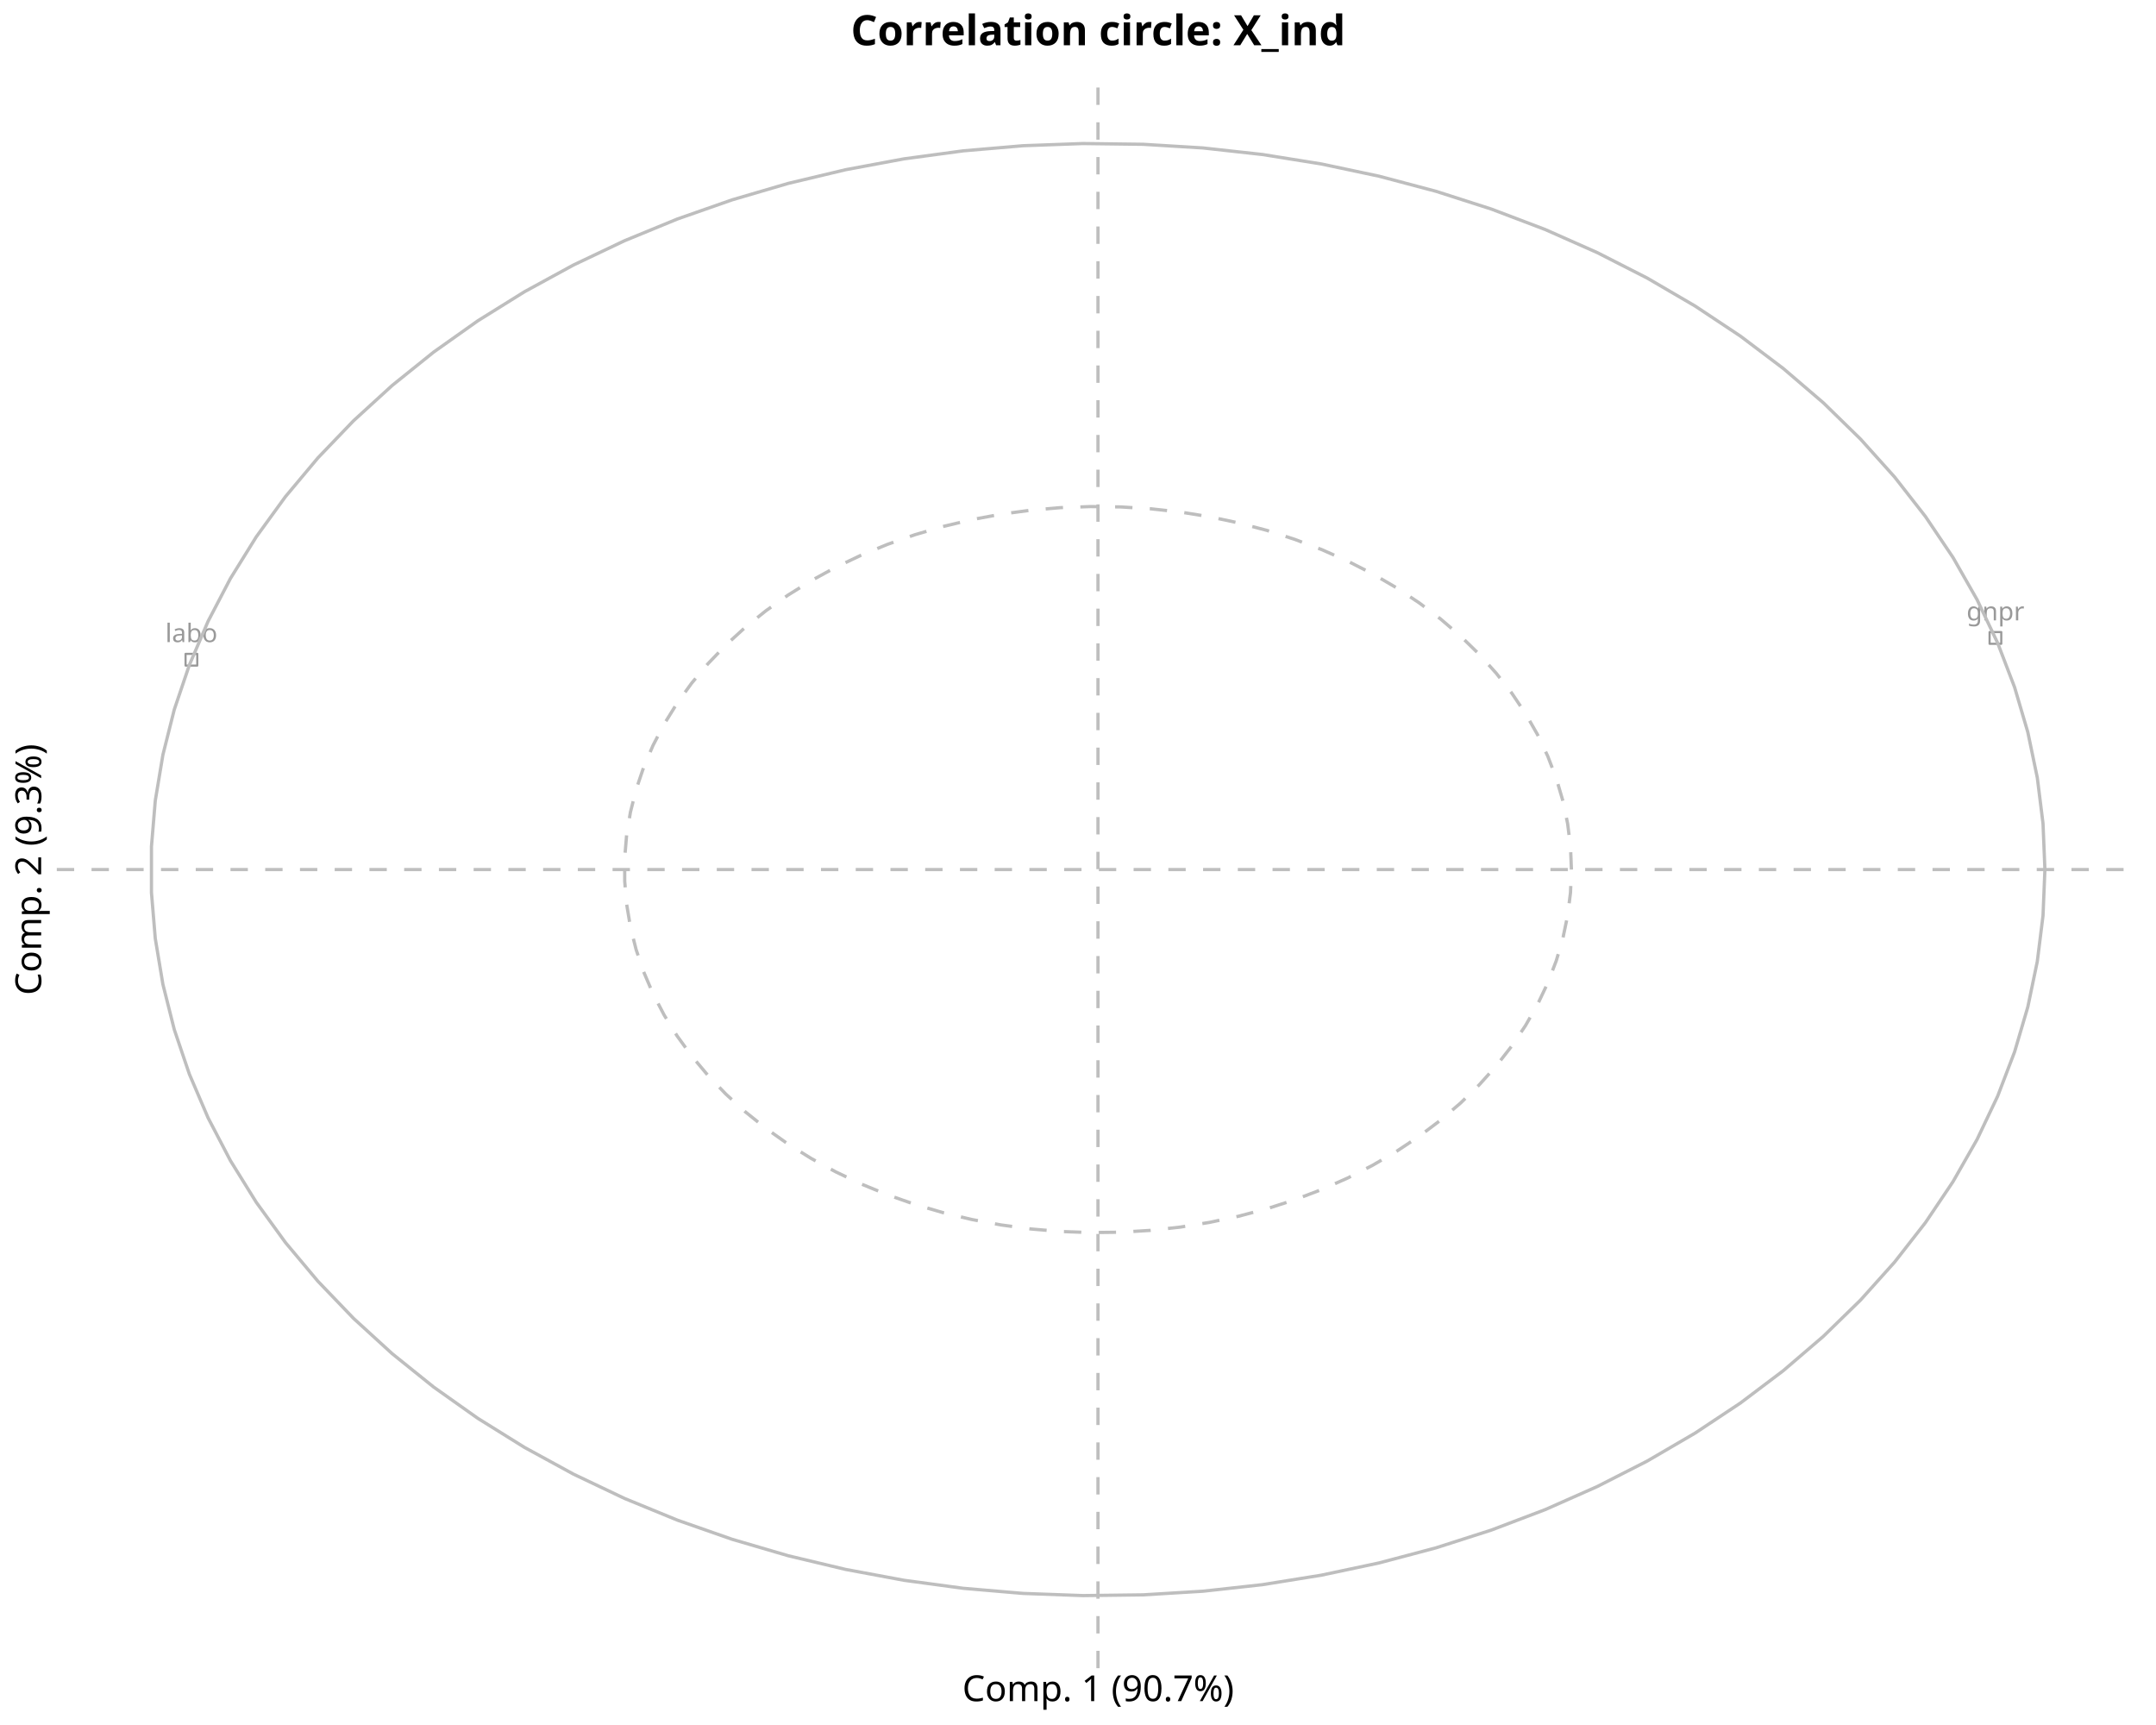
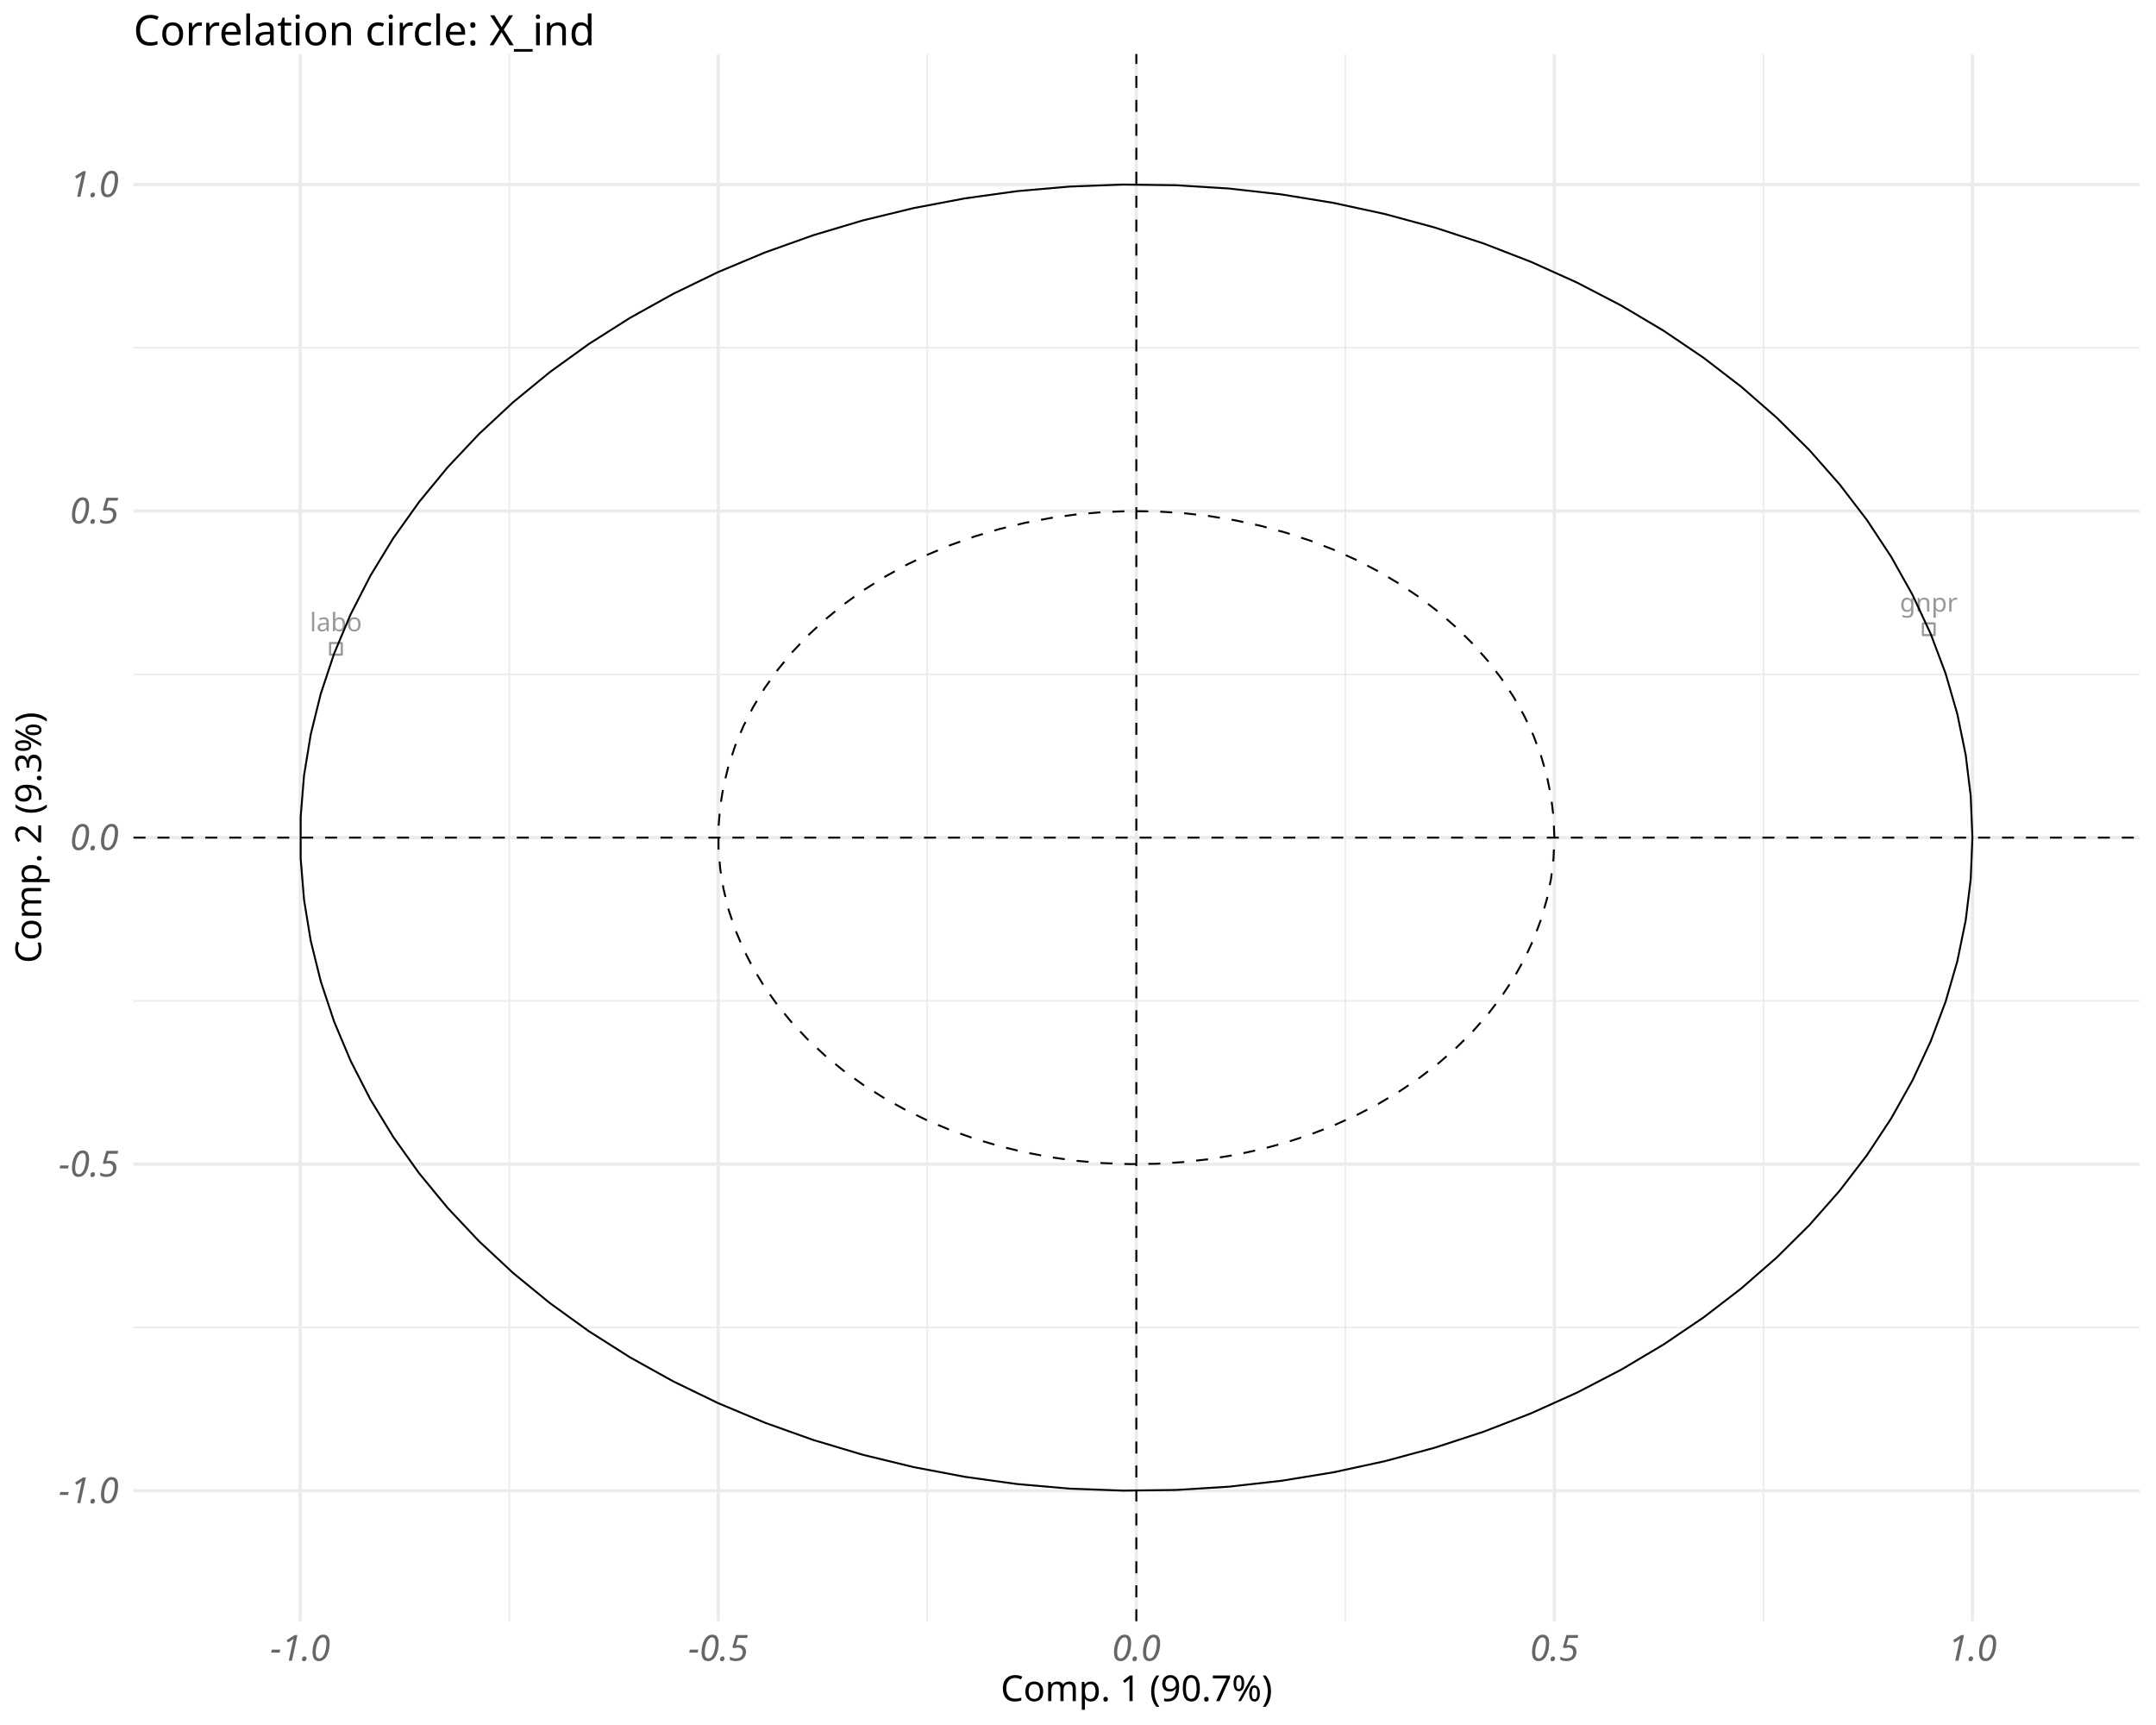
<svg xmlns="http://www.w3.org/2000/svg" class="svglite" data-engine-version="2.0" width="720.00pt" height="576.00pt" viewBox="0 0 720.00 576.00">
  <defs>
    <style type="text/css">
    .svglite line, .svglite polyline, .svglite polygon, .svglite path, .svglite rect, .svglite circle {
      fill: none;
      stroke: #000000;
      stroke-linecap: round;
      stroke-linejoin: round;
      stroke-miterlimit: 10.00;
    }
  </style>
  </defs>
  <rect width="100%" height="100%" style="stroke: none; fill: #FFFFFF;" />
  <defs>
    <clipPath id="cpMC4wMHw3MjAuMDB8MC4wMHw1NzYuMDA=">
      <rect x="0.00" y="0.00" width="720.00" height="576.00" />
    </clipPath>
  </defs>
  <g clip-path="url(#cpMC4wMHw3MjAuMDB8MC4wMHw1NzYuMDA=)">
-     <rect x="0.00" y="0.00" width="720.00" height="576.00" style="stroke-width: 1.07; stroke: #FFFFFF; fill: #FFFFFF;" />
-   </g>
+ </g>
  <defs>
-     <clipPath id="cpMTguOTd8NzE0LjUyfDIzLjY5fDU1Ny4wMw==">
-       <rect x="18.97" y="23.69" width="695.55" height="533.34" />
+     <clipPath id="cpNDQuNTh8NzE0LjUyfDE4LjAyfDU0MS4zNQ==">
+       <rect x="44.58" y="18.02" width="669.94" height="523.33" />
    </clipPath>
  </defs>
-   <g clip-path="url(#cpMTguOTd8NzE0LjUyfDIzLjY5fDU1Ny4wMw==)">
-     <rect x="18.97" y="23.69" width="695.55" height="533.34" style="stroke-width: 1.07; stroke: none; fill: #FFFFFF;" />
-     <text x="666.38" y="207.14" text-anchor="middle" style="font-size: 8.54px; fill: #999999; font-family: sans;" textLength="17.09px" lengthAdjust="spacingAndGlyphs">gnpr</text>
-     <text x="63.92" y="214.41" text-anchor="middle" style="font-size: 8.54px; fill: #999999; font-family: sans;" textLength="16.14px" lengthAdjust="spacingAndGlyphs">labo</text>
-     <line x1="366.67" y1="557.03" x2="366.67" y2="23.69" style="stroke-width: 1.09; stroke: #BEBEBE; stroke-dasharray: 5.80,5.80; stroke-linecap: butt;" />
-     <line x1="18.97" y1="290.36" x2="714.52" y2="290.36" style="stroke-width: 1.09; stroke: #BEBEBE; stroke-dasharray: 5.80,5.80; stroke-linecap: butt;" />
-     <rect x="664.42" y="211.06" width="3.91" height="3.91" style="stroke-width: 0.71; stroke: #999999;" />
-     <rect x="61.97" y="218.33" width="3.91" height="3.91" style="stroke-width: 0.71; stroke: #999999;" />
-     <polyline points="682.90,290.36 682.27,274.98 680.36,259.67 677.19,244.48 672.77,229.47 667.12,214.71 660.25,200.25 652.21,186.15 643.01,172.48 632.70,159.28 621.32,146.61 608.92,134.51 595.54,123.05 581.24,112.25 566.07,102.18 550.10,92.86 533.39,84.34 516.02,76.64 498.04,69.81 479.53,63.87 460.56,58.84 441.22,54.74 421.58,51.59 401.72,49.40 381.71,48.18 361.65,47.93 341.60,48.66 321.66,50.37 301.90,53.04 282.40,56.67 263.23,61.24 244.49,66.73 226.23,73.12 208.55,80.39 191.49,88.50 175.15,97.42 159.57,107.12 144.83,117.56 130.98,128.70 118.08,140.48 106.19,152.87 95.34,165.82 85.58,179.26 76.96,193.15 69.50,207.43 63.24,222.05 58.20,236.94 54.40,252.05 51.86,267.31 50.58,282.67 50.58,298.05 51.86,313.41 54.40,328.67 58.20,343.78 63.24,358.67 69.50,373.29 76.96,387.57 85.58,401.46 95.34,414.91 106.19,427.85 118.08,440.24 130.98,452.02 144.83,463.16 159.57,473.60 175.15,483.30 191.49,492.22 208.55,500.34 226.23,507.60 244.49,513.99 263.23,519.48 282.40,524.05 301.90,527.68 321.66,530.35 341.60,532.06 361.65,532.79 381.71,532.54 401.72,531.33 421.58,529.14 441.22,525.98 460.56,521.88 479.53,516.85 498.04,510.91 516.02,504.08 533.39,496.38 550.10,487.86 566.07,478.54 581.24,468.47 595.54,457.68 608.92,446.21 621.32,434.12 632.70,421.44 643.01,408.24 652.21,394.57 660.25,380.47 667.12,366.02 672.77,351.25 677.19,336.25 680.36,321.05 682.27,305.74 682.90,290.36 " style="stroke-width: 1.09; stroke: #BEBEBE; stroke-linecap: butt;" />
-     <polyline points="524.78,290.36 524.47,282.67 523.51,275.01 521.93,267.42 519.72,259.91 516.89,252.53 513.46,245.30 509.44,238.26 504.84,231.42 499.68,224.82 493.99,218.48 487.79,212.44 481.10,206.70 473.95,201.31 466.37,196.27 458.38,191.61 450.03,187.35 441.34,183.50 432.35,180.09 423.10,177.11 413.61,174.60 403.94,172.55 394.12,170.97 384.19,169.88 374.19,169.27 364.16,169.15 354.13,169.51 344.16,170.37 334.28,171.70 324.53,173.51 314.95,175.80 305.58,178.54 296.45,181.74 287.61,185.37 279.08,189.43 270.91,193.89 263.12,198.74 255.75,203.96 248.82,209.53 242.37,215.42 236.43,221.62 231.00,228.09 226.12,234.81 221.81,241.76 218.08,248.90 214.95,256.21 212.43,263.65 210.53,271.21 209.26,278.84 208.62,286.51 208.62,294.21 209.26,301.88 210.53,309.51 212.43,317.07 214.95,324.51 218.08,331.82 221.81,338.97 226.12,345.91 231.00,352.63 236.43,359.10 242.37,365.30 248.82,371.19 255.75,376.76 263.12,381.98 270.91,386.83 279.08,391.29 287.61,395.35 296.45,398.98 305.58,402.18 314.95,404.92 324.53,407.21 334.28,409.02 344.16,410.36 354.13,411.21 364.16,411.57 374.19,411.45 384.19,410.84 394.12,409.75 403.94,408.17 413.61,406.12 423.10,403.61 432.35,400.63 441.34,397.22 450.03,393.37 458.38,389.11 466.37,384.45 473.95,379.41 481.10,374.02 487.79,368.29 493.99,362.24 499.68,355.90 504.84,349.30 509.44,342.46 513.46,335.42 516.89,328.19 519.72,320.81 521.93,313.30 523.51,305.71 524.47,298.05 524.78,290.36 " style="stroke-width: 1.09; stroke: #BEBEBE; stroke-dasharray: 5.80,5.80; stroke-linecap: butt;" />
+   <g clip-path="url(#cpNDQuNTh8NzE0LjUyfDE4LjAyfDU0MS4zNQ==)">
+     <polyline points="44.58,443.25 714.52,443.25 " style="stroke-width: 0.53; stroke: #EBEBEB; stroke-linecap: butt;" />
+     <polyline points="44.58,334.21 714.52,334.21 " style="stroke-width: 0.53; stroke: #EBEBEB; stroke-linecap: butt;" />
+     <polyline points="44.58,225.17 714.52,225.17 " style="stroke-width: 0.53; stroke: #EBEBEB; stroke-linecap: butt;" />
+     <polyline points="44.58,116.12 714.52,116.12 " style="stroke-width: 0.53; stroke: #EBEBEB; stroke-linecap: butt;" />
+     <polyline points="170.07,541.35 170.07,18.02 " style="stroke-width: 0.53; stroke: #EBEBEB; stroke-linecap: butt;" />
+     <polyline points="309.68,541.35 309.68,18.02 " style="stroke-width: 0.53; stroke: #EBEBEB; stroke-linecap: butt;" />
+     <polyline points="449.28,541.35 449.28,18.02 " style="stroke-width: 0.53; stroke: #EBEBEB; stroke-linecap: butt;" />
+     <polyline points="588.89,541.35 588.89,18.02 " style="stroke-width: 0.53; stroke: #EBEBEB; stroke-linecap: butt;" />
+     <polyline points="44.58,497.77 714.52,497.77 " style="stroke-width: 1.07; stroke: #EBEBEB; stroke-linecap: butt;" />
+     <polyline points="44.58,388.73 714.52,388.73 " style="stroke-width: 1.07; stroke: #EBEBEB; stroke-linecap: butt;" />
+     <polyline points="44.58,279.69 714.52,279.69 " style="stroke-width: 1.07; stroke: #EBEBEB; stroke-linecap: butt;" />
+     <polyline points="44.58,170.64 714.52,170.64 " style="stroke-width: 1.07; stroke: #EBEBEB; stroke-linecap: butt;" />
+     <polyline points="44.58,61.60 714.52,61.60 " style="stroke-width: 1.07; stroke: #EBEBEB; stroke-linecap: butt;" />
+     <polyline points="100.27,541.35 100.27,18.02 " style="stroke-width: 1.07; stroke: #EBEBEB; stroke-linecap: butt;" />
+     <polyline points="239.87,541.35 239.87,18.02 " style="stroke-width: 1.07; stroke: #EBEBEB; stroke-linecap: butt;" />
+     <polyline points="379.48,541.35 379.48,18.02 " style="stroke-width: 1.07; stroke: #EBEBEB; stroke-linecap: butt;" />
+     <polyline points="519.09,541.35 519.09,18.02 " style="stroke-width: 1.07; stroke: #EBEBEB; stroke-linecap: butt;" />
+     <polyline points="658.69,541.35 658.69,18.02 " style="stroke-width: 1.07; stroke: #EBEBEB; stroke-linecap: butt;" />
+     <text x="644.10" y="204.24" text-anchor="middle" style="font-size: 8.54px; fill: #999999; font-family: sans;" textLength="17.09px" lengthAdjust="spacingAndGlyphs">gnpr</text>
+     <text x="112.18" y="210.78" text-anchor="middle" style="font-size: 8.54px; fill: #999999; font-family: sans;" textLength="16.14px" lengthAdjust="spacingAndGlyphs">labo</text>
+     <line x1="379.48" y1="541.35" x2="379.48" y2="18.02" style="stroke-width: 0.64; stroke-dasharray: 4.00,4.00; stroke-linecap: butt;" />
+     <line x1="44.58" y1="279.69" x2="714.52" y2="279.69" style="stroke-width: 0.64; stroke-dasharray: 4.00,4.00; stroke-linecap: butt;" />
+     <rect x="642.15" y="208.16" width="3.91" height="3.91" style="stroke-width: 0.71; stroke: #999999;" />
+     <rect x="110.23" y="214.70" width="3.91" height="3.91" style="stroke-width: 0.71; stroke: #999999;" />
+     <polyline points="658.69,279.69 658.13,265.85 656.45,252.08 653.65,238.41 649.74,224.91 644.75,211.64 638.69,198.63 631.59,185.96 623.47,173.65 614.37,161.78 604.32,150.38 593.37,139.51 581.56,129.19 568.93,119.48 555.54,110.42 541.44,102.04 526.69,94.38 511.34,87.46 495.47,81.31 479.13,75.97 462.38,71.44 445.31,67.75 427.96,64.92 410.43,62.95 392.76,61.85 375.05,61.63 357.35,62.29 339.74,63.82 322.29,66.23 305.08,69.49 288.16,73.60 271.61,78.54 255.49,84.29 239.87,90.82 224.82,98.12 210.39,106.14 196.63,114.87 183.62,124.26 171.39,134.28 160.00,144.88 149.50,156.02 139.92,167.66 131.31,179.75 123.69,192.25 117.11,205.10 111.58,218.24 107.13,231.64 103.77,245.23 101.53,258.96 100.41,272.77 100.41,286.60 101.53,300.42 103.77,314.14 107.13,327.73 111.58,341.13 117.11,354.27 123.69,367.12 131.31,379.62 139.92,391.71 149.50,403.35 160.00,414.49 171.39,425.10 183.62,435.11 196.63,444.50 210.39,453.23 224.82,461.25 239.87,468.55 255.49,475.08 271.61,480.83 288.16,485.77 305.08,489.88 322.29,493.14 339.74,495.55 357.35,497.08 375.05,497.74 392.76,497.52 410.43,496.42 427.96,494.45 445.31,491.62 462.38,487.93 479.13,483.41 495.47,478.06 511.34,471.91 526.69,464.99 541.44,457.33 555.54,448.95 568.93,439.89 581.56,430.18 593.37,419.87 604.32,408.99 614.37,397.59 623.47,385.72 631.59,373.42 638.69,360.74 644.75,347.73 649.74,334.46 653.65,320.96 656.45,307.29 658.13,293.52 658.69,279.69 " style="stroke-width: 0.64; stroke-linecap: butt;" />
+     <polyline points="519.09,279.69 518.80,272.77 517.96,265.88 516.56,259.05 514.61,252.30 512.12,245.66 509.09,239.16 505.53,232.82 501.47,226.67 496.92,220.73 491.90,215.03 486.42,209.60 480.52,204.44 474.20,199.58 467.51,195.05 460.46,190.86 453.08,187.03 445.41,183.57 437.47,180.50 429.30,177.83 420.93,175.56 412.39,173.72 403.72,172.30 394.95,171.32 386.12,170.77 377.26,170.66 368.42,170.99 359.61,171.75 350.89,172.96 342.28,174.59 333.82,176.64 325.54,179.11 317.48,181.99 309.68,185.25 302.15,188.90 294.93,192.91 288.06,197.28 281.55,201.97 275.44,206.98 269.74,212.28 264.49,217.85 259.70,223.67 255.39,229.72 251.58,235.97 248.29,242.39 245.53,248.97 243.30,255.66 241.63,262.46 240.51,269.32 239.94,276.23 239.94,283.15 240.51,290.05 241.63,296.91 243.30,303.71 245.53,310.41 248.29,316.98 251.58,323.40 255.39,329.65 259.70,335.70 264.49,341.52 269.74,347.09 275.44,352.39 281.55,357.40 288.06,362.09 294.93,366.46 302.15,370.47 309.68,374.12 317.48,377.39 325.54,380.26 333.82,382.73 342.28,384.78 350.89,386.41 359.61,387.62 368.42,388.38 377.26,388.71 386.12,388.60 394.95,388.05 403.72,387.07 412.39,385.65 420.93,383.81 429.30,381.55 437.47,378.87 445.41,375.80 453.08,372.34 460.46,368.51 467.51,364.32 474.20,359.79 480.52,354.93 486.42,349.78 491.90,344.34 496.92,338.64 501.47,332.70 505.53,326.55 509.09,320.21 512.12,313.71 514.61,307.07 516.56,300.32 517.96,293.49 518.80,286.60 519.09,279.69 " style="stroke-width: 0.64; stroke-dasharray: 4.00,4.00; stroke-linecap: butt;" />
  </g>
  <g clip-path="url(#cpMC4wMHw3MjAuMDB8MC4wMHw1NzYuMDA=)">
-     <text x="366.74" y="568.03" text-anchor="middle" style="font-size: 12.00px; font-family: sans;" textLength="90.71px" lengthAdjust="spacingAndGlyphs">Comp. 1 (90.7%)</text>
-     <text transform="translate(13.74,290.36) rotate(-90)" text-anchor="middle" style="font-size: 12.00px; font-family: sans;" textLength="84.04px" lengthAdjust="spacingAndGlyphs">Comp. 2 (9.3%)</text>
-     <text x="366.74" y="15.11" text-anchor="middle" style="font-size: 14.00px; font-weight: bold; font-family: sans;" textLength="148.63px" lengthAdjust="spacingAndGlyphs">Correlation circle: X_ind</text>
+     <text x="39.65" y="501.90" text-anchor="end" style="font-size: 12.00px; font-style: italic; fill: #666666; font-family: sans;" textLength="20.68px" lengthAdjust="spacingAndGlyphs">-1.0</text>
+     <text x="39.65" y="392.86" text-anchor="end" style="font-size: 12.00px; font-style: italic; fill: #666666; font-family: sans;" textLength="20.68px" lengthAdjust="spacingAndGlyphs">-0.5</text>
+     <text x="39.65" y="283.81" text-anchor="end" style="font-size: 12.00px; font-style: italic; fill: #666666; font-family: sans;" textLength="16.68px" lengthAdjust="spacingAndGlyphs">0.0</text>
+     <text x="39.65" y="174.77" text-anchor="end" style="font-size: 12.00px; font-style: italic; fill: #666666; font-family: sans;" textLength="16.68px" lengthAdjust="spacingAndGlyphs">0.5</text>
+     <text x="39.65" y="65.73" text-anchor="end" style="font-size: 12.00px; font-style: italic; fill: #666666; font-family: sans;" textLength="16.68px" lengthAdjust="spacingAndGlyphs">1.0</text>
+     <text x="100.27" y="554.54" text-anchor="middle" style="font-size: 12.00px; font-style: italic; fill: #666666; font-family: sans;" textLength="20.68px" lengthAdjust="spacingAndGlyphs">-1.0</text>
+     <text x="239.87" y="554.54" text-anchor="middle" style="font-size: 12.00px; font-style: italic; fill: #666666; font-family: sans;" textLength="20.68px" lengthAdjust="spacingAndGlyphs">-0.5</text>
+     <text x="379.48" y="554.54" text-anchor="middle" style="font-size: 12.00px; font-style: italic; fill: #666666; font-family: sans;" textLength="16.68px" lengthAdjust="spacingAndGlyphs">0.0</text>
+     <text x="519.09" y="554.54" text-anchor="middle" style="font-size: 12.00px; font-style: italic; fill: #666666; font-family: sans;" textLength="16.68px" lengthAdjust="spacingAndGlyphs">0.5</text>
+     <text x="658.69" y="554.54" text-anchor="middle" style="font-size: 12.00px; font-style: italic; fill: #666666; font-family: sans;" textLength="16.68px" lengthAdjust="spacingAndGlyphs">1.0</text>
+     <text x="379.55" y="568.03" text-anchor="middle" style="font-size: 12.00px; font-family: sans;" textLength="90.71px" lengthAdjust="spacingAndGlyphs">Comp. 1 (90.7%)</text>
+     <text transform="translate(13.74,279.69) rotate(-90)" text-anchor="middle" style="font-size: 12.00px; font-family: sans;" textLength="84.04px" lengthAdjust="spacingAndGlyphs">Comp. 2 (9.3%)</text>
+     <text x="44.58" y="15.11" style="font-size: 14.00px; font-family: sans;" textLength="148.63px" lengthAdjust="spacingAndGlyphs">Correlation circle: X_ind</text>
  </g>
</svg>
